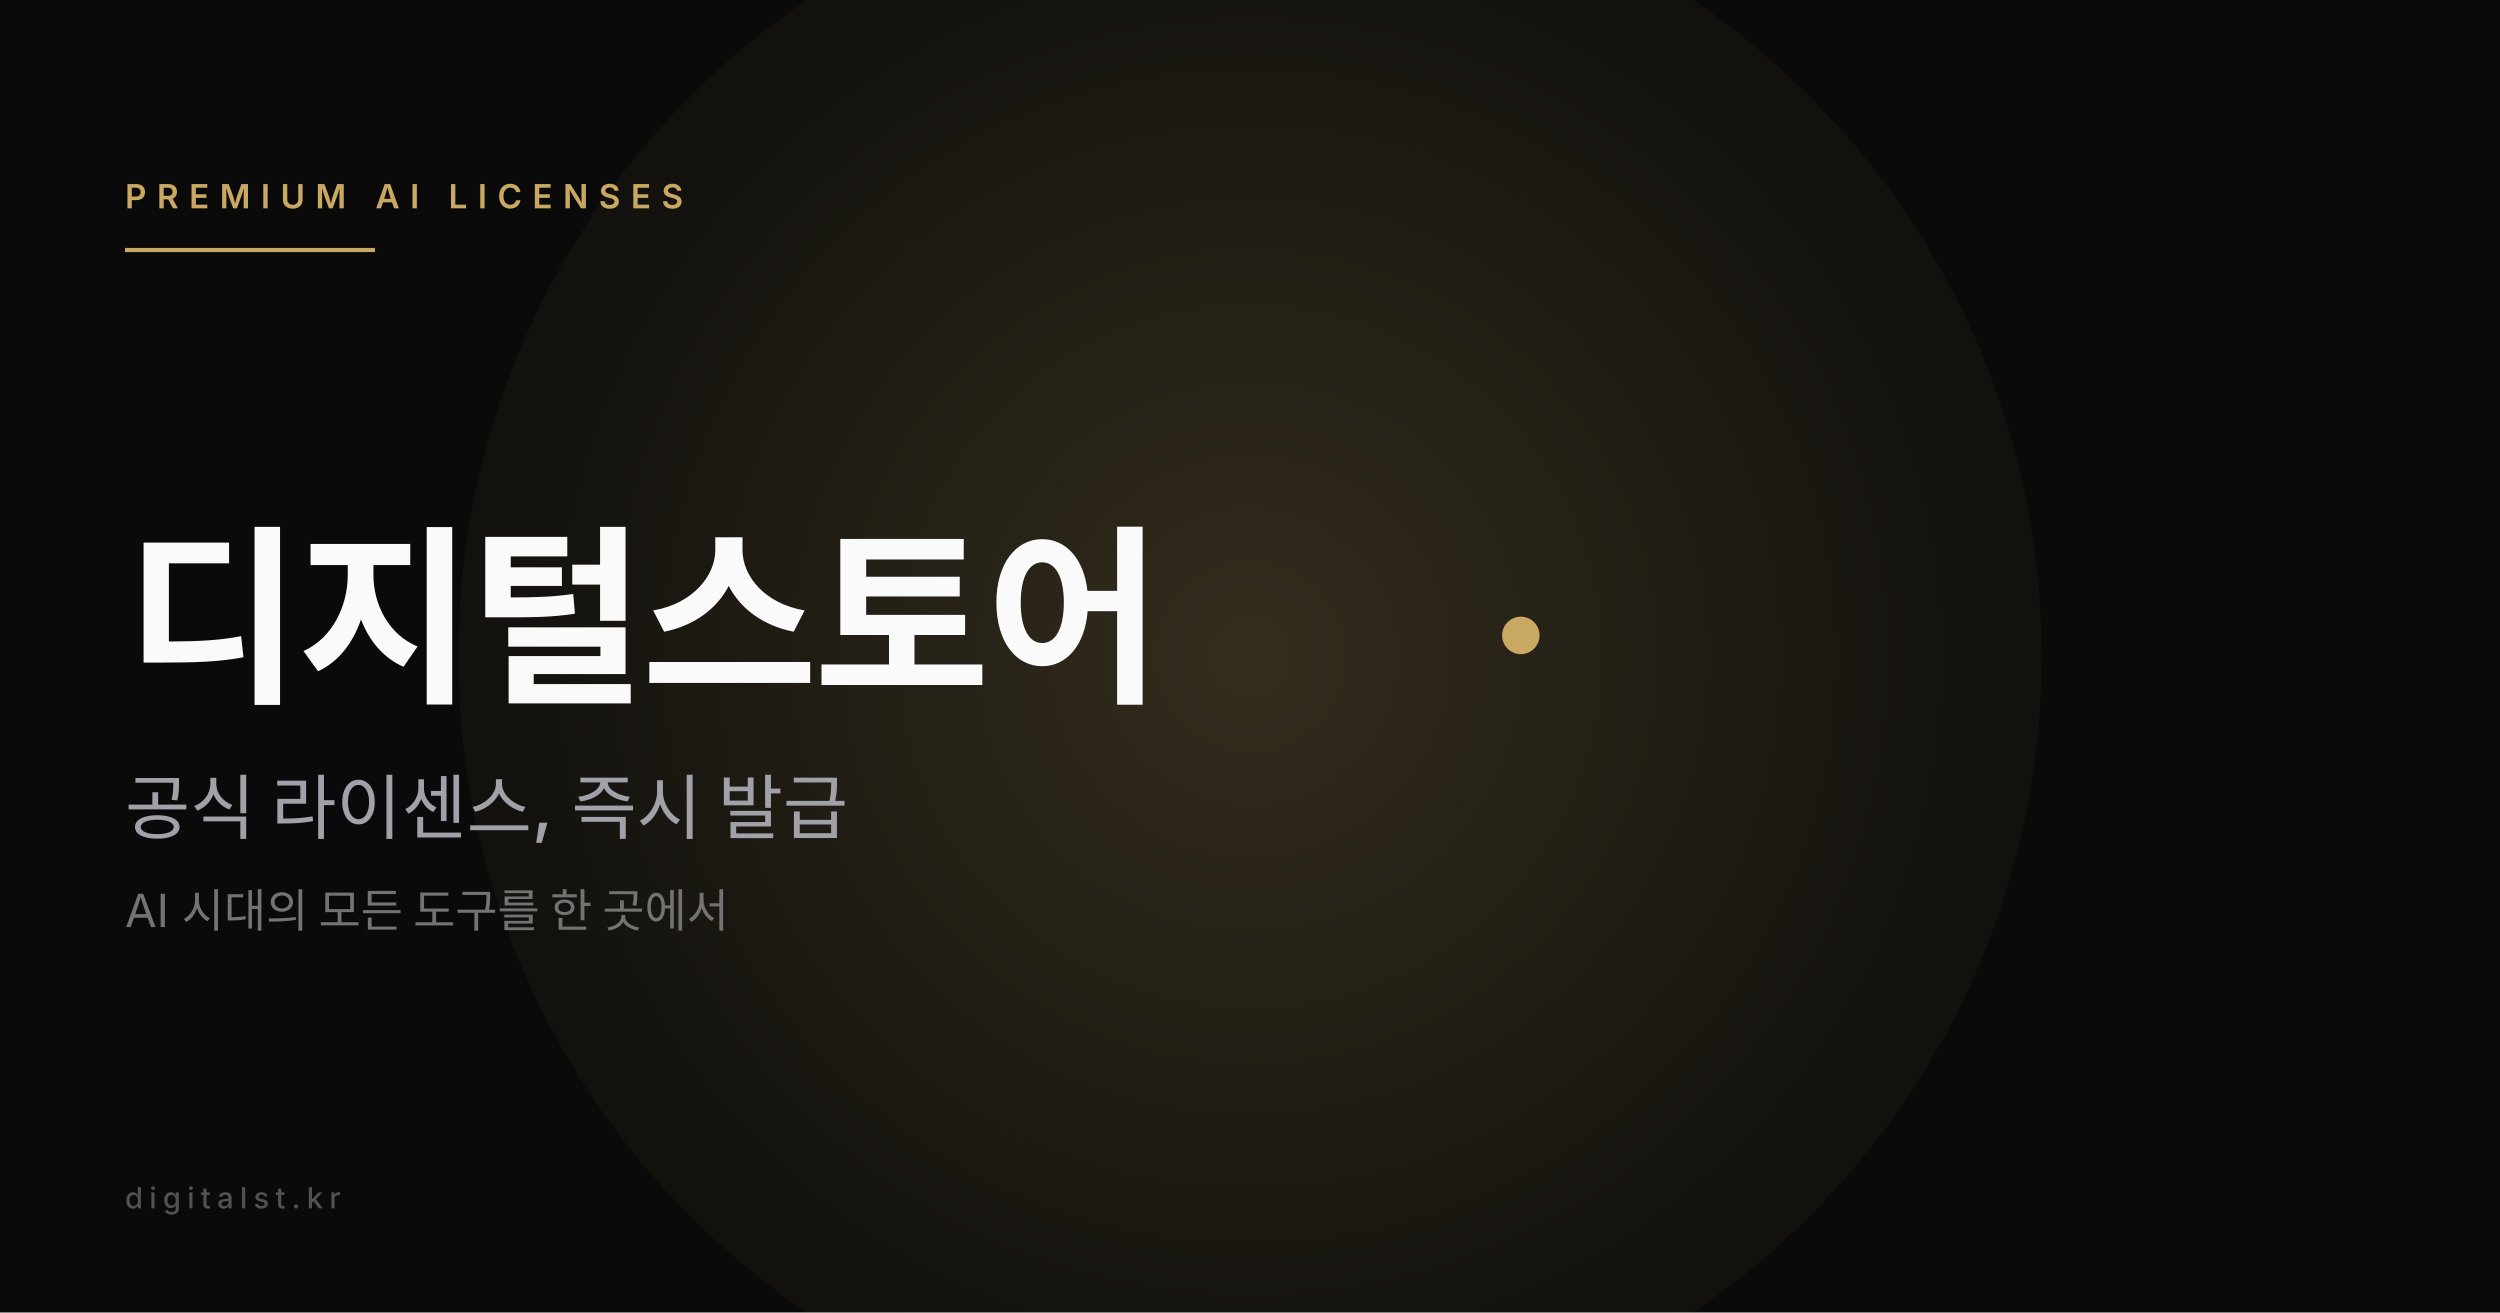
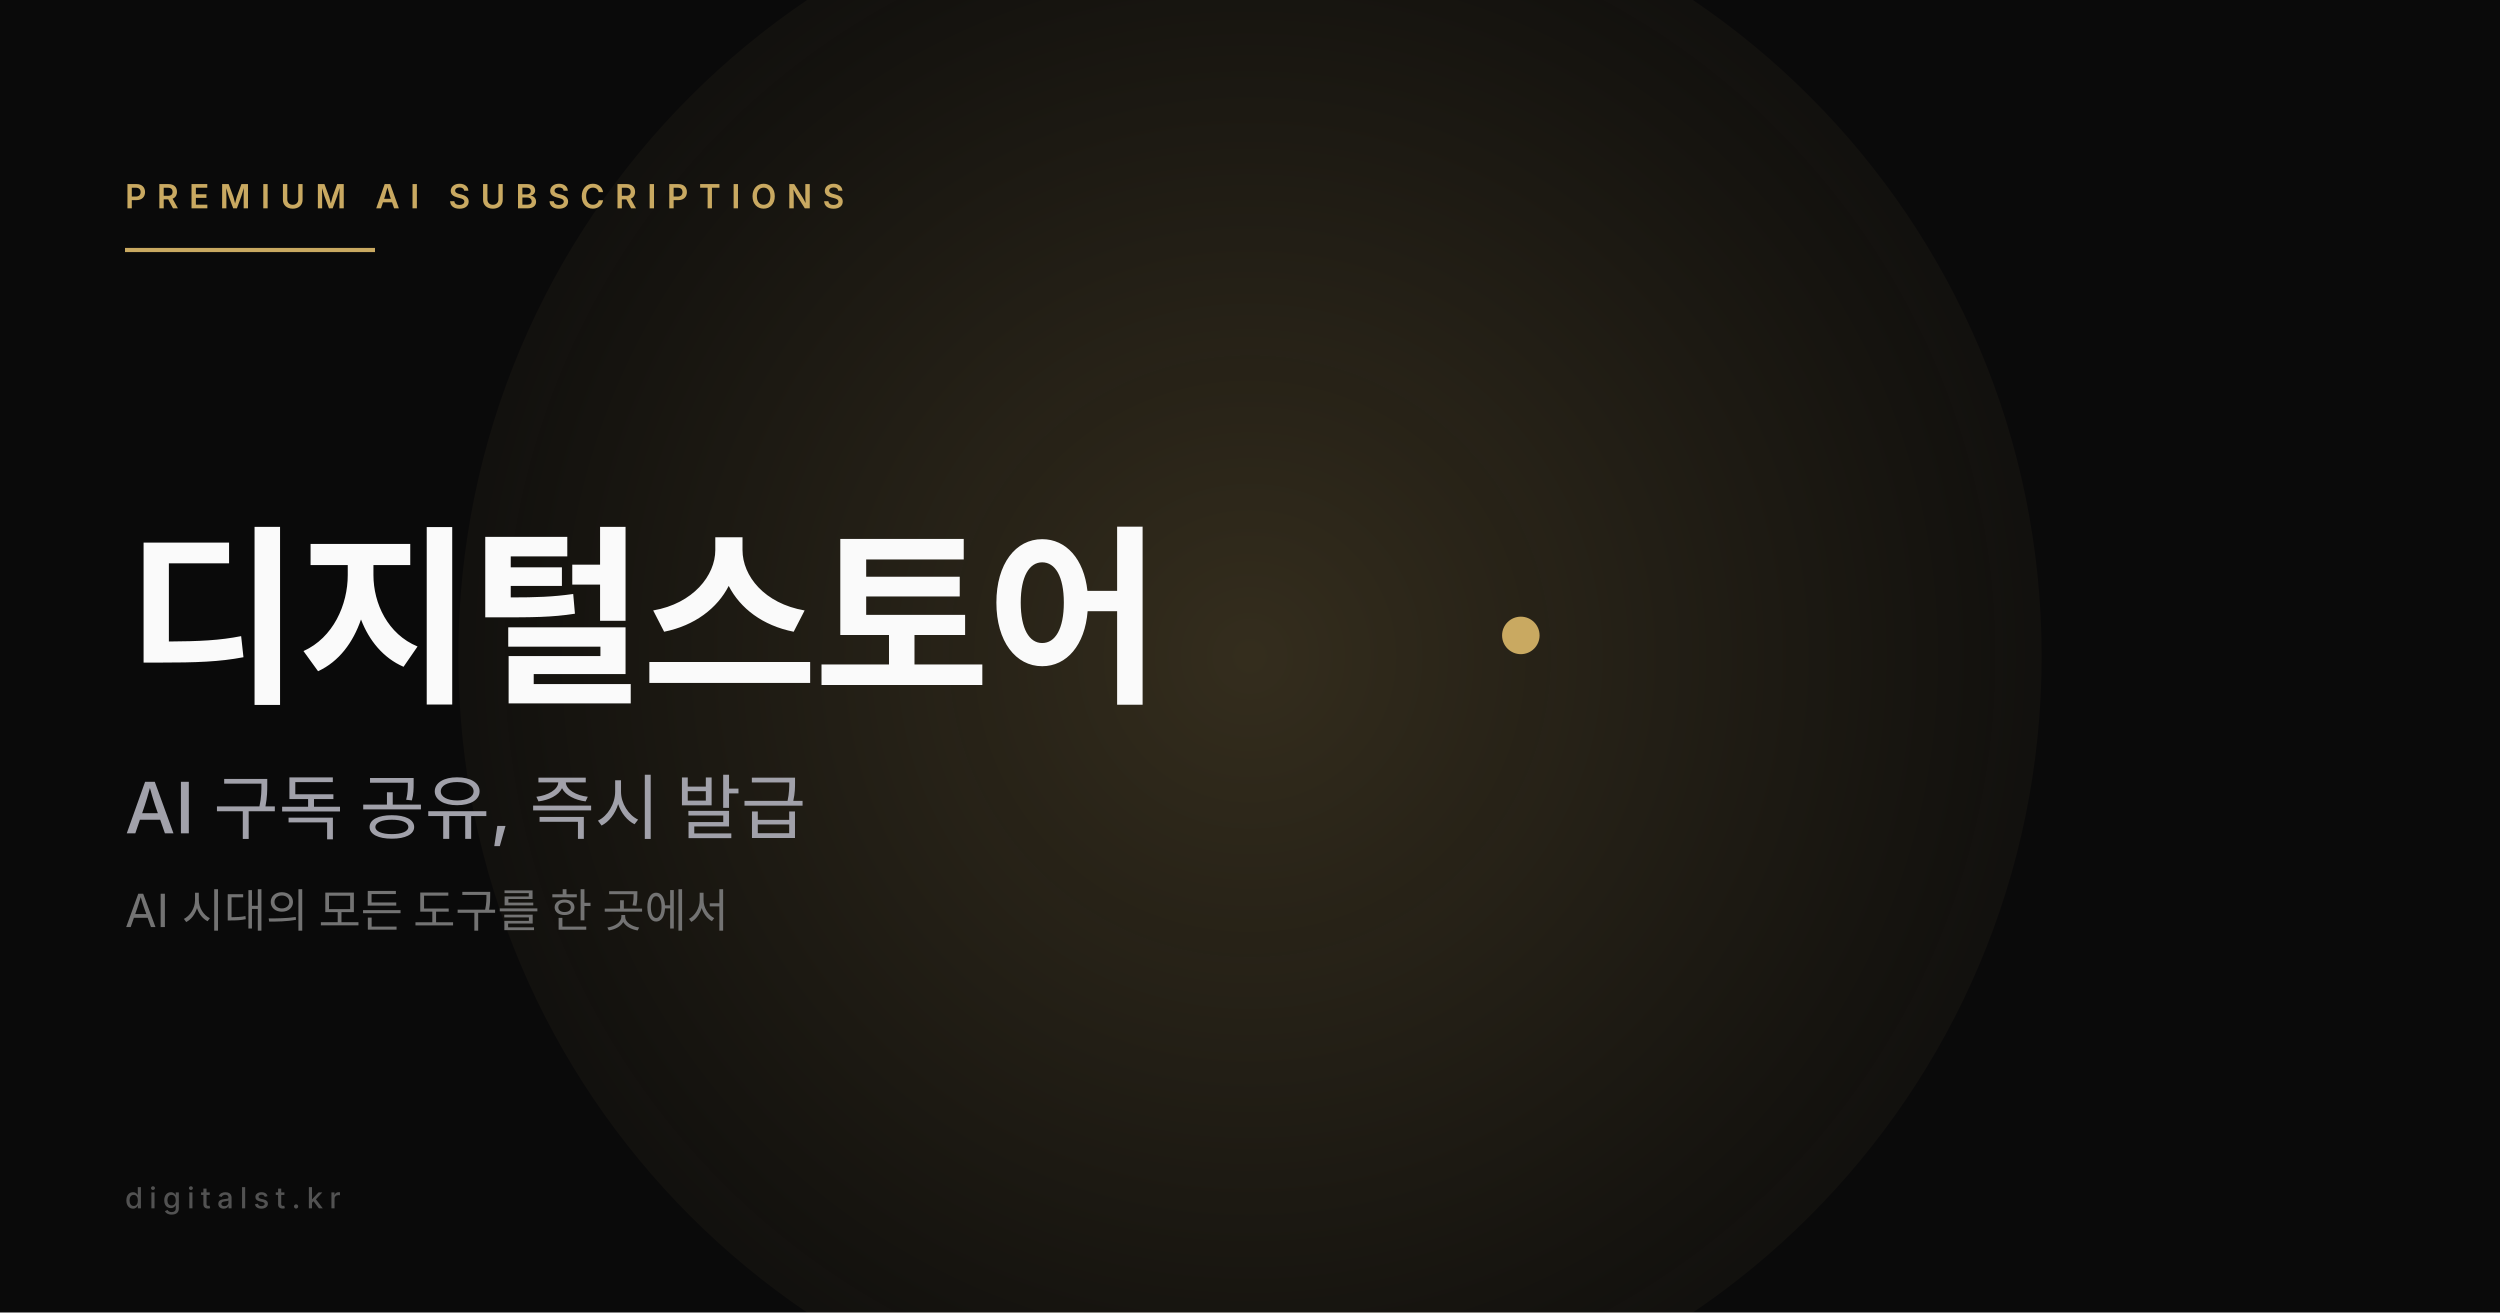
- <svg xmlns="http://www.w3.org/2000/svg" viewBox="0 0 1200 630" width="1200" height="630" role="img" aria-label="디지털스토어 — 프리미엄 AI 소프트웨어 라이센스">
+ <svg xmlns="http://www.w3.org/2000/svg" viewBox="0 0 1200 630" width="1200" height="630" role="img" aria-label="디지털스토어 — 프리미엄 AI 구독 공유">
  <defs>
    <radialGradient id="goldGlow" cx="50%" cy="50%" r="60%">
      <stop offset="0%" stop-color="#C9A961" stop-opacity="0.22" />
      <stop offset="100%" stop-color="#C9A961" stop-opacity="0" />
    </radialGradient>
  </defs>
  <rect width="1200" height="630" fill="#0A0A0A" />
  <circle cx="600" cy="315" r="380" fill="url(#goldGlow)" />
-   <text x="60" y="100" font-family="ui-sans-serif, system-ui, -apple-system, sans-serif" font-size="16" font-weight="600" letter-spacing="5" fill="#C9A961">PREMIUM AI LICENSES</text>
+   <text x="60" y="100" font-family="ui-sans-serif, system-ui, -apple-system, sans-serif" font-size="16" font-weight="600" letter-spacing="5" fill="#C9A961">PREMIUM AI SUBSCRIPTIONS</text>
  <line x1="60" y1="120" x2="180" y2="120" stroke="#C9A961" stroke-width="2" />
  <text x="60" y="330" font-family="ui-sans-serif, system-ui, -apple-system, sans-serif" font-size="92" font-weight="800" fill="#FAFAFA" letter-spacing="-2">디지털스토어</text>
  <circle cx="730" cy="305" r="9" fill="#C9A961" />
-   <text x="60" y="400" font-family="ui-sans-serif, system-ui, -apple-system, sans-serif" font-size="34" font-weight="500" fill="#A1A1AA">공식 라이센스, 즉시 발급</text>
+   <text x="60" y="400" font-family="ui-sans-serif, system-ui, -apple-system, sans-serif" font-size="34" font-weight="500" fill="#A1A1AA">AI 구독 공유, 즉시 발급</text>
  <text x="60" y="445" font-family="ui-sans-serif, system-ui, -apple-system, sans-serif" font-size="22" font-weight="400" fill="#737373">AI 시대의 모든 도구를 한 곳에서</text>
  <text x="60" y="580" font-family="ui-sans-serif, system-ui, -apple-system, sans-serif" font-size="14" font-weight="500" letter-spacing="3" fill="#525252">digitalst.kr</text>
</svg>
